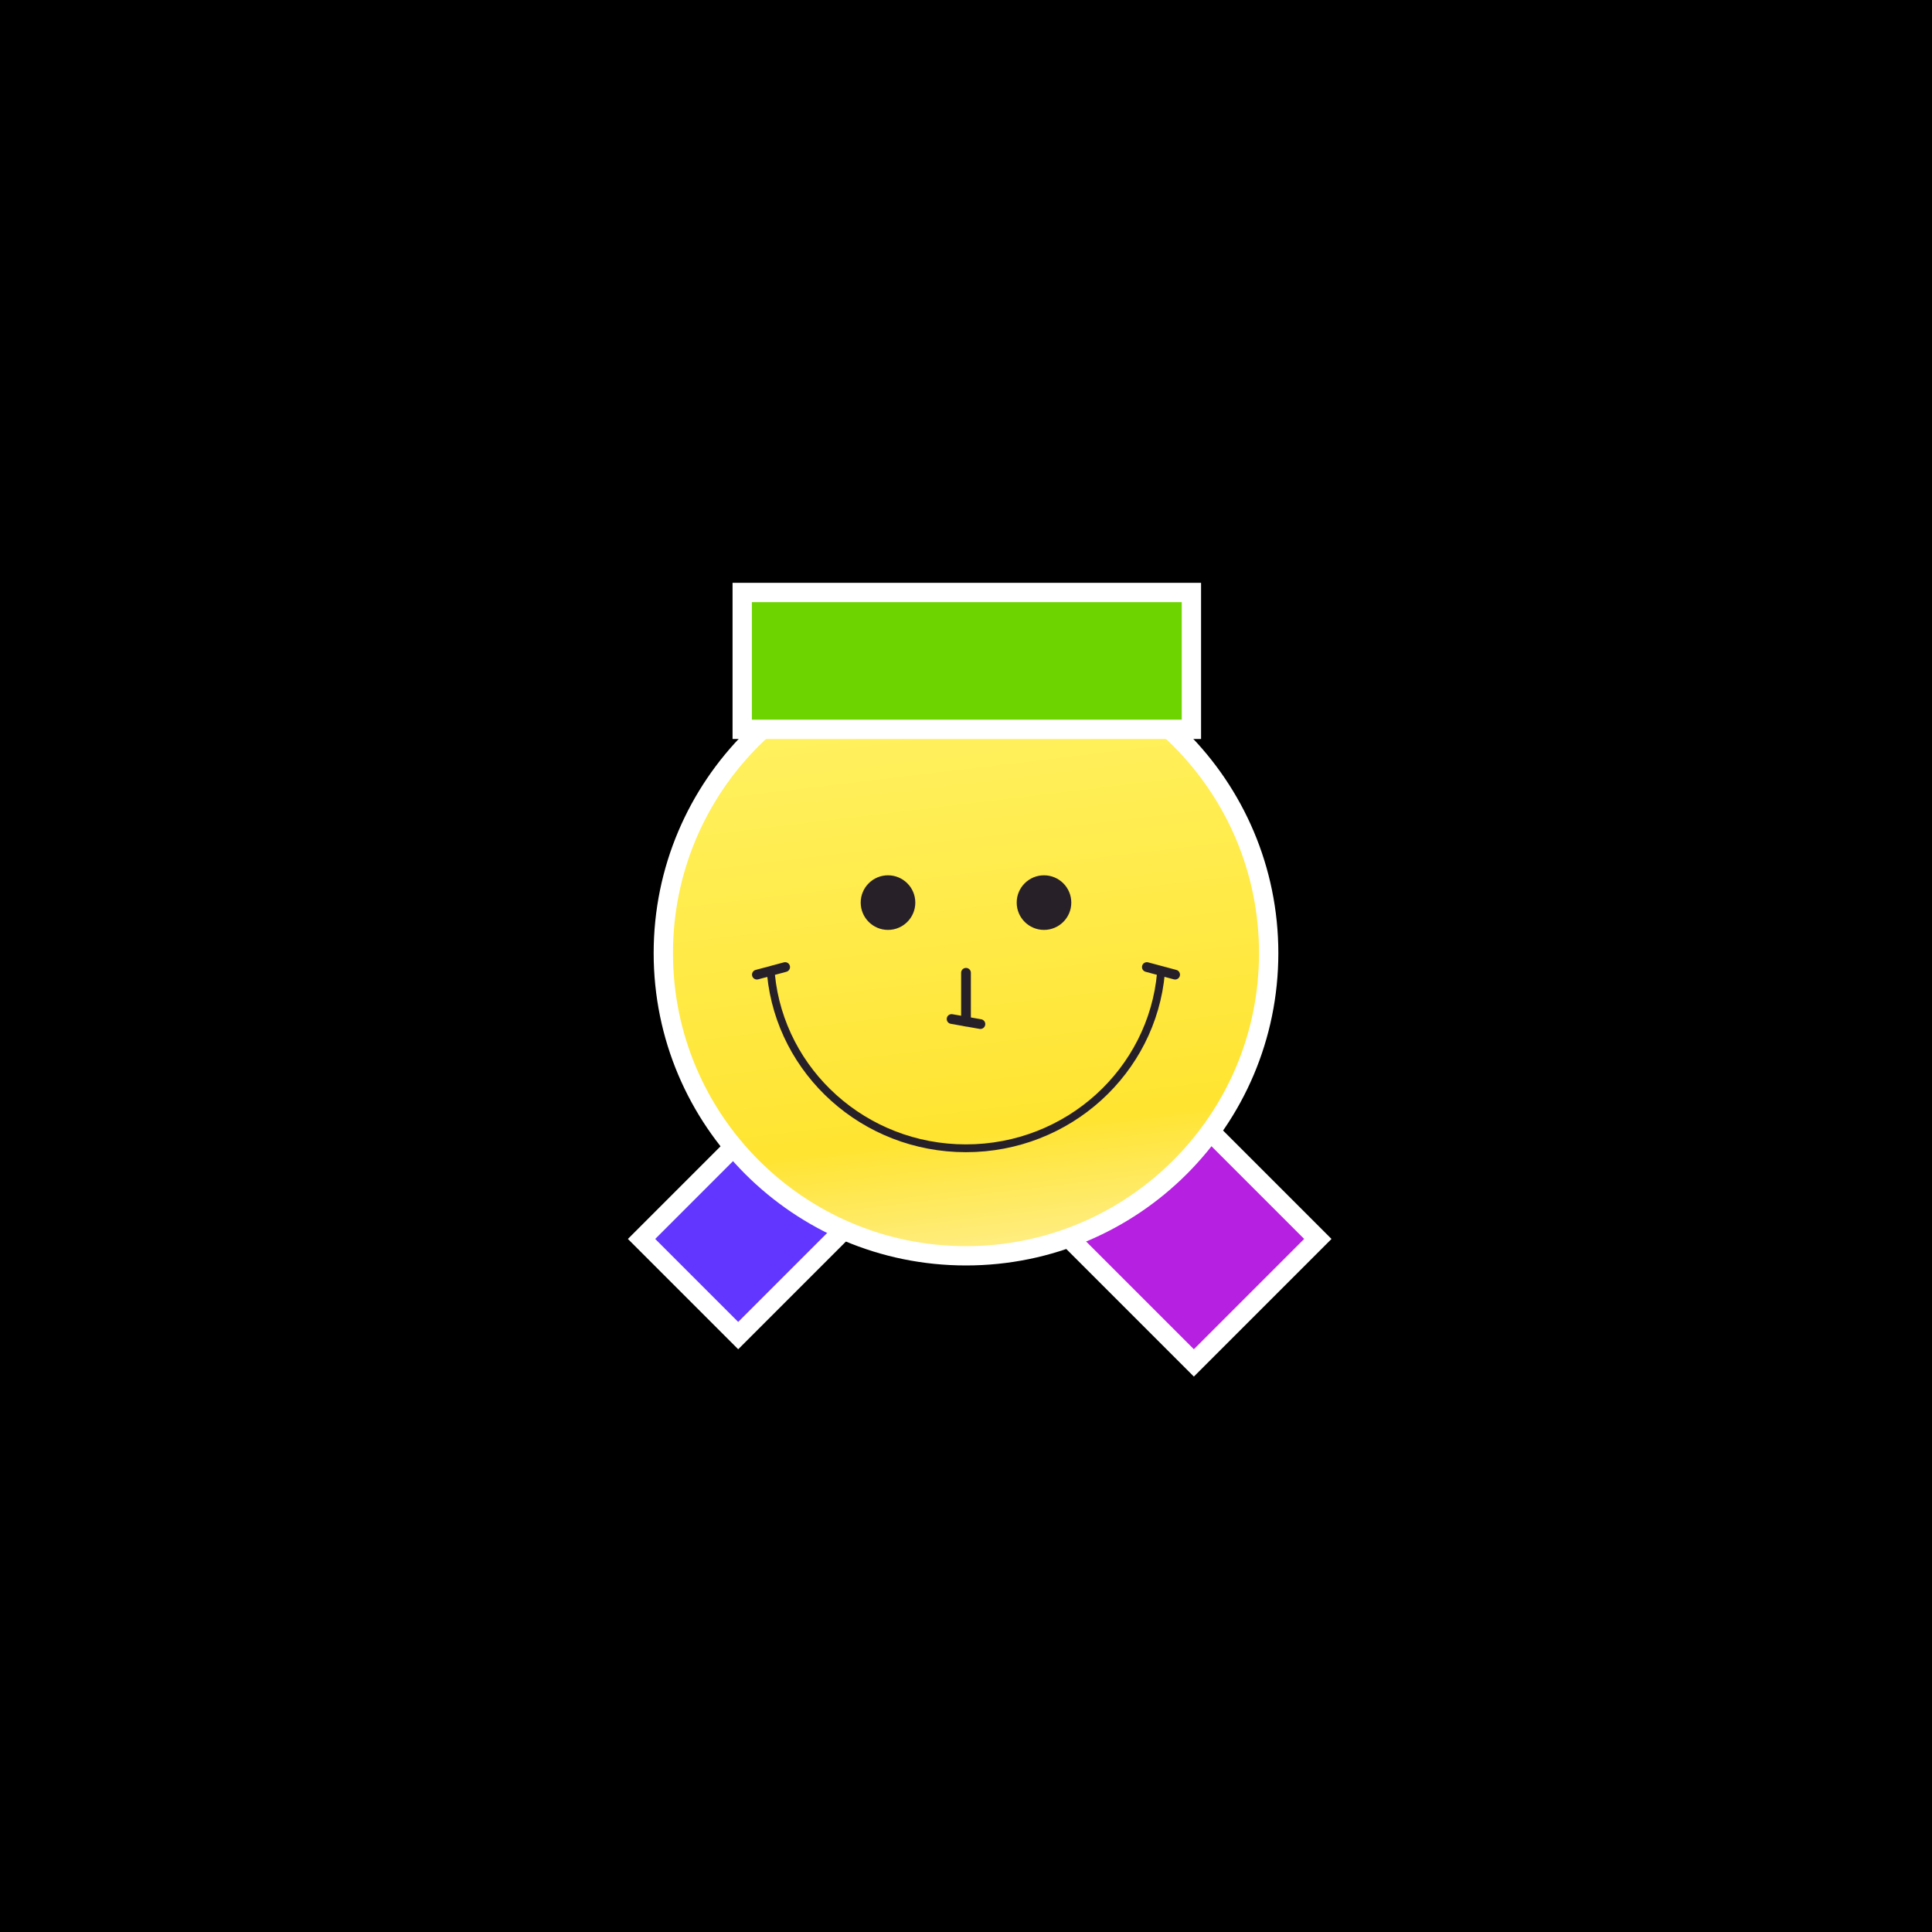
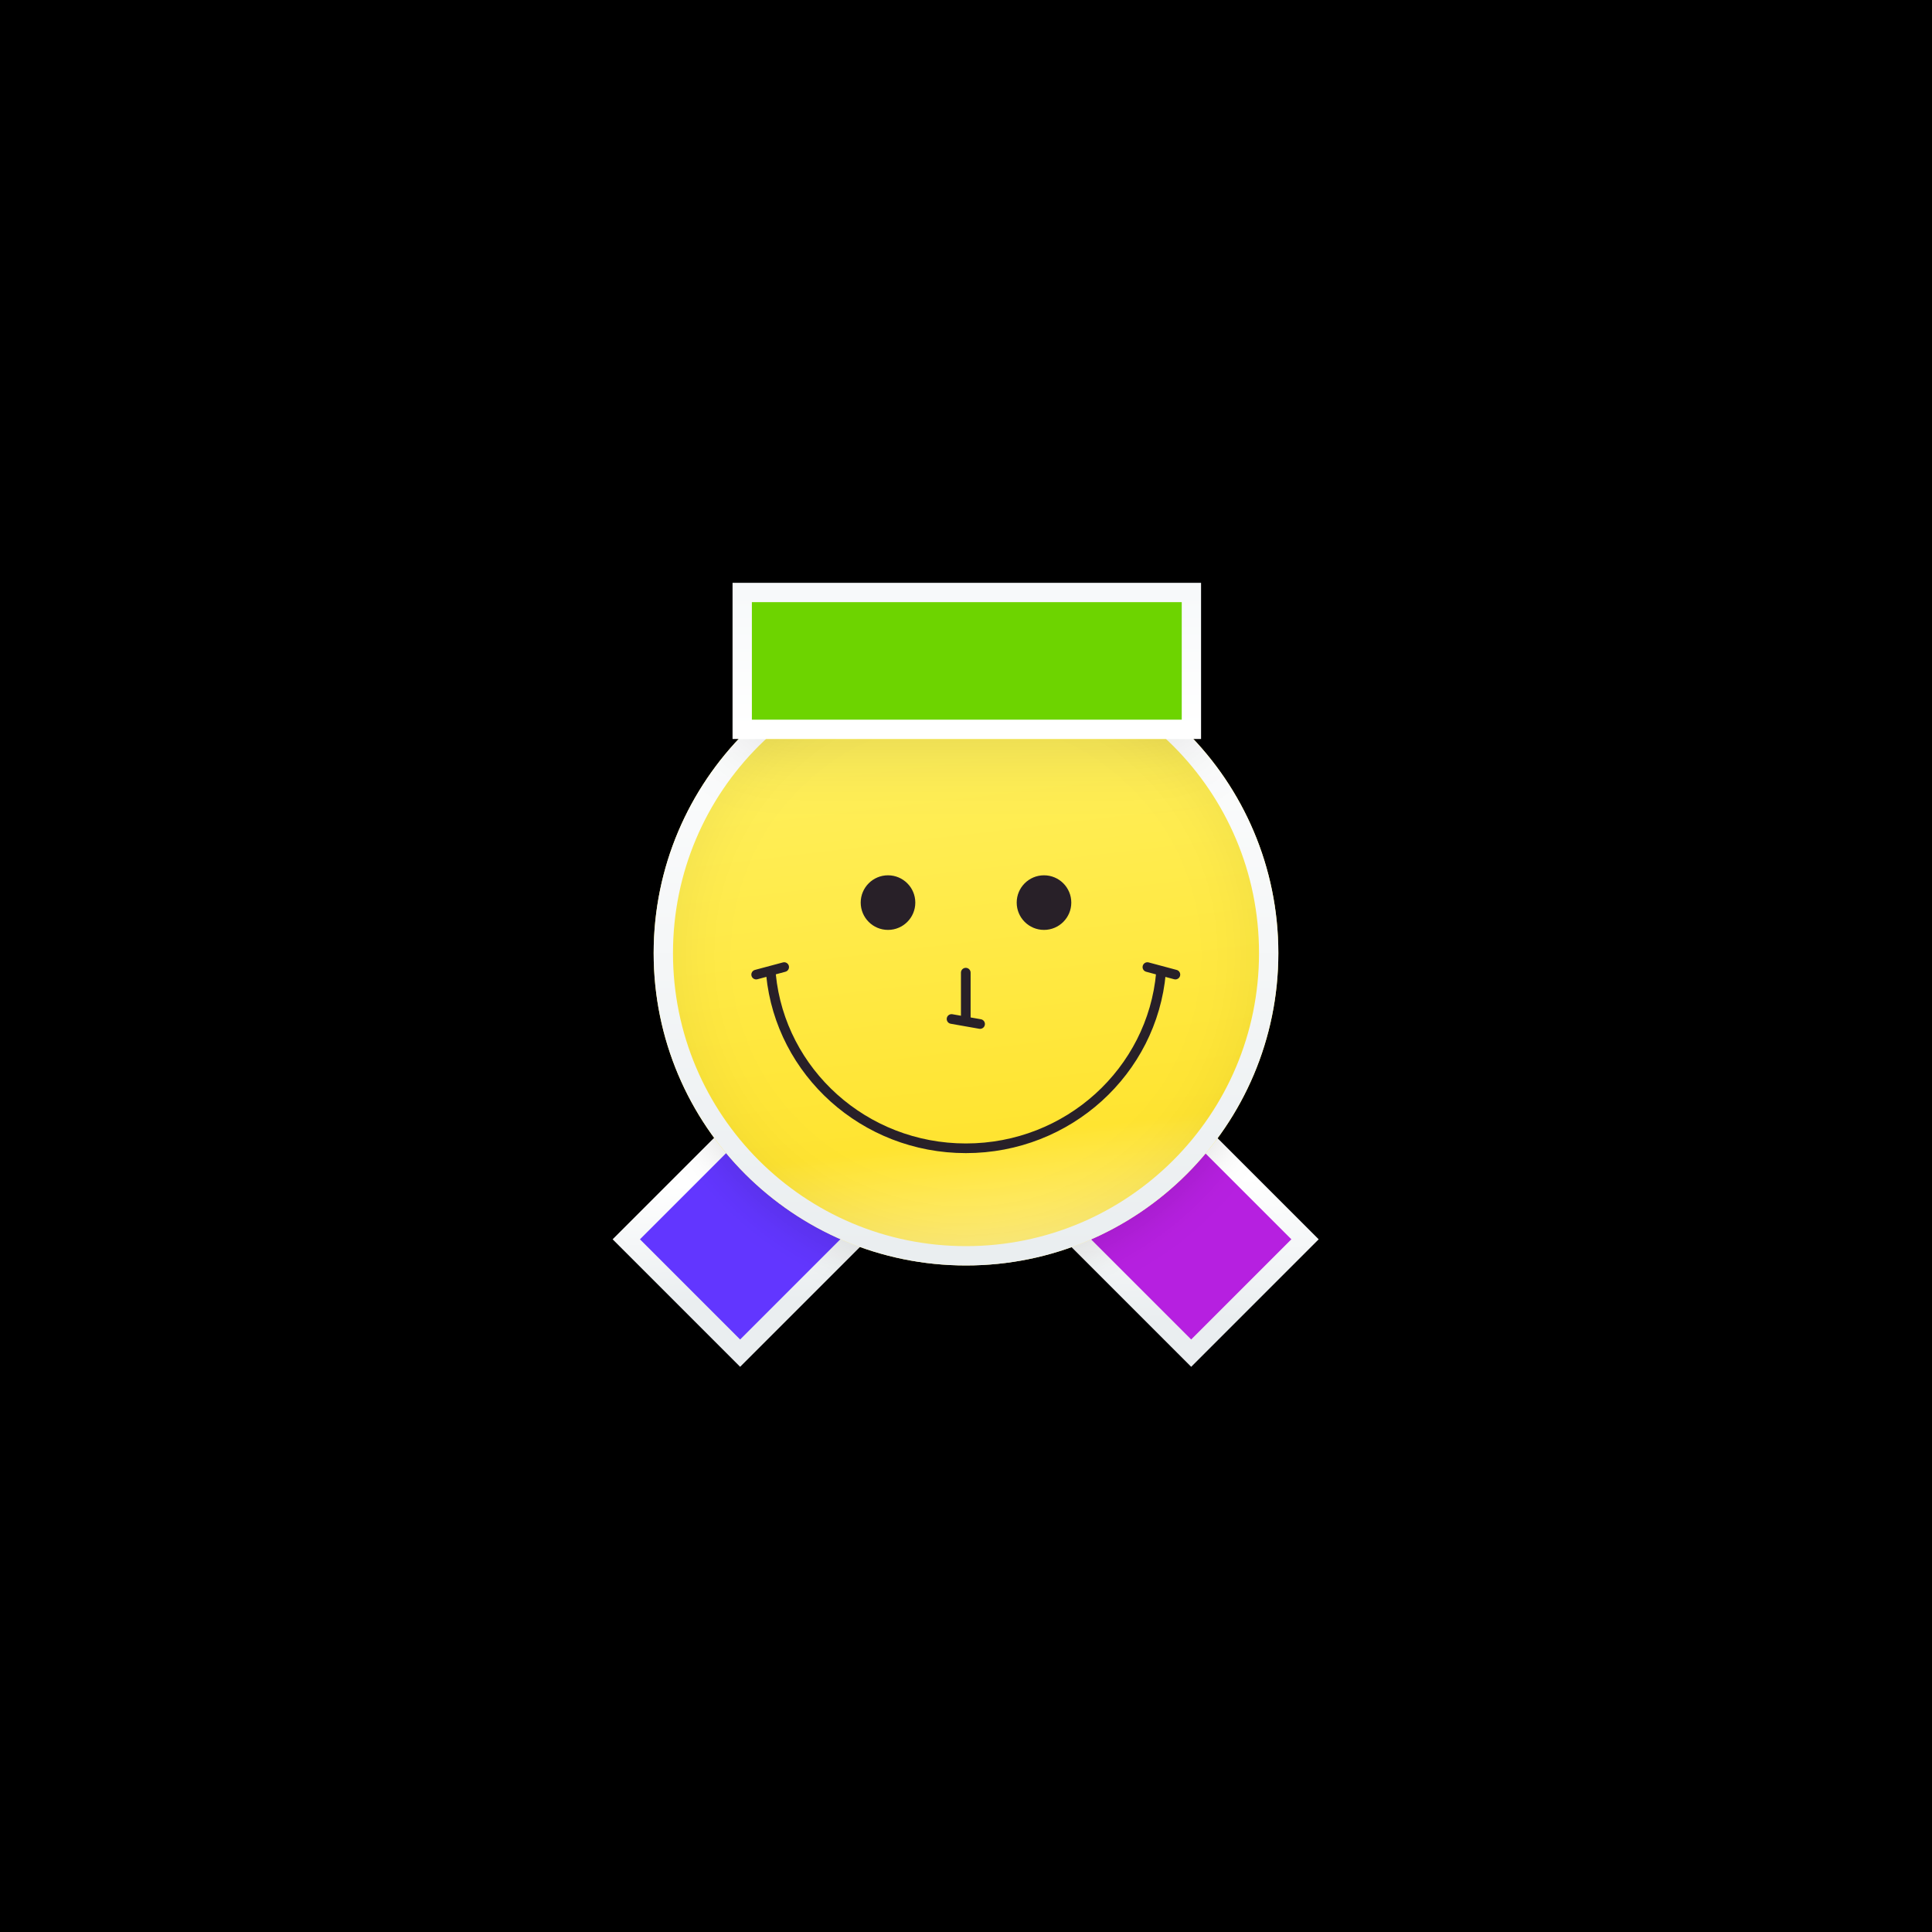
- <svg xmlns="http://www.w3.org/2000/svg" xmlns:xlink="http://www.w3.org/1999/xlink" height="1200" viewBox="0 0 1200 1200" width="1200">
+ <svg xmlns="http://www.w3.org/2000/svg" xmlns:xlink="http://www.w3.org/1999/xlink" width="1200px" height="1200px" viewBox="0 0 1200 1200" version="1.1">
  <defs>
-     <path id="a" d="m0 0h1200v1200h-1200z" />
-     <linearGradient id="b" x1="43.869%" x2="55.869%" y1="0%" y2="100%">
-       <stop offset="0" stop-color="#fff265" />
-       <stop offset=".797" stop-color="#ffe431" />
-       <stop offset="1" stop-color="#ffee87" />
+     <rect id="path-1" x="0" y="0" width="1200" height="1200" />
+     <linearGradient x1="66.591%" y1="45.03%" x2="104.043%" y2="57.397%" id="linearGradient-3">
+       <stop stop-color="#FFFFFF" offset="0%" />
+       <stop stop-color="#EAEEF0" offset="100%" />
    </linearGradient>
-     <mask id="c" fill="#fff">
-       <use fill="#fff" fill-rule="evenodd" xlink:href="#a" />
-     </mask>
+     <linearGradient x1="32.409%" y1="44.055%" x2="3.55271368e-13%" y2="55.945%" id="linearGradient-4">
+       <stop stop-color="#FFFFFF" offset="0%" />
+       <stop stop-color="#EAEEF0" offset="100%" />
+     </linearGradient>
+     <linearGradient x1="43.869%" y1="0%" x2="55.869%" y2="100%" id="linearGradient-5">
+       <stop stop-color="#FFF265" offset="0%" />
+       <stop stop-color="#FFE431" offset="79.652%" />
+       <stop stop-color="#FFEE87" offset="100%" />
+     </linearGradient>
+     <linearGradient x1="50%" y1="0%" x2="50%" y2="100%" id="linearGradient-6">
+       <stop stop-color="#FFFFFF" offset="0%" />
+       <stop stop-color="#EAEEF0" offset="100%" />
+     </linearGradient>
+     <circle id="path-7" cx="211" cy="230" r="194" />
+     <filter x="-10.3%" y="-8.2%" width="120.6%" height="120.6%" filterUnits="objectBoundingBox" id="filter-8">
+       <feOffset dx="0" dy="8" in="SourceAlpha" result="shadowOffsetOuter1" />
+       <feGaussianBlur stdDeviation="12" in="shadowOffsetOuter1" result="shadowBlurOuter1" />
+       <feComposite in="shadowBlurOuter1" in2="SourceAlpha" operator="out" result="shadowBlurOuter1" />
+       <feColorMatrix values="0 0 0 0 0   0 0 0 0 0   0 0 0 0 0  0 0 0 0.1 0" type="matrix" in="shadowBlurOuter1" />
+     </filter>
+     <filter x="-12.5%" y="-10.4%" width="125.0%" height="125.0%" filterUnits="objectBoundingBox" id="filter-9">
+       <feGaussianBlur stdDeviation="24" in="SourceAlpha" result="shadowBlurInner1" />
+       <feOffset dx="0" dy="1" in="shadowBlurInner1" result="shadowOffsetInner1" />
+       <feComposite in="shadowOffsetInner1" in2="SourceAlpha" operator="arithmetic" k2="-1" k3="1" result="shadowInnerInner1" />
+       <feColorMatrix values="0 0 0 0 0   0 0 0 0 0   0 0 0 0 0  0 0 0 0.1 0" type="matrix" in="shadowInnerInner1" />
+     </filter>
+     <linearGradient x1="50%" y1="100%" x2="50%" y2="3.061617e-15%" id="linearGradient-10">
+       <stop stop-color="#FFFFFF" offset="0%" />
+       <stop stop-color="#F7F9FA" offset="100%" />
+     </linearGradient>
+     <rect id="path-11" x="66" y="0" width="291" height="97" />
+     <filter x="-22.0%" y="-57.7%" width="144.0%" height="232.0%" filterUnits="objectBoundingBox" id="filter-12">
+       <feOffset dx="0" dy="8" in="SourceAlpha" result="shadowOffsetOuter1" />
+       <feGaussianBlur stdDeviation="20" in="shadowOffsetOuter1" result="shadowBlurOuter1" />
+       <feComposite in="shadowBlurOuter1" in2="SourceAlpha" operator="out" result="shadowBlurOuter1" />
+       <feColorMatrix values="0 0 0 0 0   0 0 0 0 0   0 0 0 0 0  0 0 0 0.1 0" type="matrix" in="shadowBlurOuter1" />
+     </filter>
  </defs>
-   <g fill="none" fill-rule="evenodd">
-     <use fill="#000" xlink:href="#a" />
-     <g mask="url(#c)">
-       <g transform="translate(390 362)">
-         <path d="m131.688 284.577h302.667v108.889h-302.667z" fill="#b620e0" fill-rule="evenodd" stroke="#fff" stroke-width="12" transform="matrix(.7071068 .7071068 -.7071068 .7071068 322.6196 -100.8294)" />
-         <path d="m-2.312 296.577h278.667v84.889h-278.667z" fill="#6236ff" fill-rule="evenodd" stroke="#fff" stroke-width="12" transform="matrix(.7071068 -.7071068 .7071068 .7071068 -199.5918 196.186)" />
-         <circle cx="210" cy="230" fill="url(#b)" fill-rule="evenodd" r="188" stroke="#fff" stroke-width="12" />
-         <path d="m71 6h279v85h-279z" fill="#6dd400" fill-rule="evenodd" stroke="#fff" stroke-width="12" />
-         <path d="m88.889 243.511c6.023 60.464 57.92 107.711 121.05 107.711 63.578 0 115.763-47.92 121.172-109" fill="none" stroke="#282028" stroke-linecap="round" stroke-width="4.844" />
-         <g fill-rule="evenodd">
-           <rect fill="#282028" height="6.056" rx="3.028" transform="matrix(.9848077 .1736482 -.1736482 .9848077 50.51013 -32.32617)" width="24.222" x="197.889" y="269.476" />
-           <rect fill="#282028" height="6.056" rx="3.028" transform="matrix(.9659258 .258819 -.258819 .9659258 73.66155 -77.48548)" width="24.222" x="319" y="237.987" />
-           <rect fill="#282028" height="6.056" rx="3.028" transform="matrix(.9659258 -.258819 .258819 .9659258 -59.35039 31.21852)" width="24.222" x="76.778" y="237.987" />
-           <rect fill="#282028" height="6.056" rx="3.028" transform="matrix(0 -1 1 0 -47.36111 467.3611)" width="36.333" x="191.833" y="254.333" />
-           <circle cx="161.556" cy="198.622" fill="#282028" r="16.956" />
-           <circle cx="258.444" cy="198.622" fill="#282028" r="16.956" />
+   <g id="🎨--插画" stroke="none" stroke-width="1" fill="none" fill-rule="evenodd">
+     <g id="smile">
+       <mask id="mask-2" fill="white">
+         <use xlink:href="#path-1" />
+       </mask>
+       <use id="蒙版" fill="#000000" xlink:href="#path-1" />
+       <g id="编组" mask="url(#mask-2)">
+         <g transform="translate(389, 362)">
+           <rect id="矩形" stroke="url(#linearGradient-3)" stroke-width="12" fill="#B620E0" fill-rule="evenodd" transform="translate(283.6882, 340.5771) rotate(45) translate(-283.6882, -340.5771) " x="138.688" y="290.577" width="290" height="100" />
+           <rect id="矩形备份-4" stroke="url(#linearGradient-4)" stroke-width="12" fill="#6236FF" fill-rule="evenodd" transform="translate(137.8858, 340.5771) rotate(-45) translate(-137.8858, -340.5771) " x="-7.114" y="290.577" width="290" height="100" />
+           <g id="椭圆形" stroke="none" fill="none">
+             <use fill="black" fill-opacity="1" filter="url(#filter-8)" xlink:href="#path-7" />
+             <use fill="url(#linearGradient-5)" fill-rule="evenodd" xlink:href="#path-7" />
+             <use fill="black" fill-opacity="1" filter="url(#filter-9)" xlink:href="#path-7" />
+             <circle stroke="url(#linearGradient-6)" stroke-width="12" stroke-linejoin="square" cx="211" cy="230" r="188" />
+           </g>
+           <g id="矩形备份-5" stroke="none" fill="none">
+             <use fill="black" fill-opacity="1" filter="url(#filter-12)" xlink:href="#path-11" />
+             <rect stroke="url(#linearGradient-10)" stroke-width="12" stroke-linejoin="square" fill="#6DD400" fill-rule="evenodd" x="72" y="6" width="279" height="85" />
+           </g>
+           <path d="M89.889,243.511 C95.912,303.975 147.809,351.222 210.939,351.222 C274.517,351.222 326.703,303.302 332.111,242.222" id="路径" stroke="#282028" stroke-width="6" fill="none" stroke-linecap="round" />
+           <rect id="矩形" stroke="none" fill="#282028" fill-rule="evenodd" transform="translate(210.8889, 272.4759) rotate(10) translate(-210.8889, -272.4759) " x="198.889" y="269.476" width="24" height="6" rx="3" />
+           <rect id="矩形备份-2" stroke="none" fill="#282028" fill-rule="evenodd" transform="translate(332.3676, 241.0036) rotate(15) translate(-332.3676, -241.0036) " x="320.368" y="238.004" width="24" height="6" rx="3" />
+           <rect id="矩形备份-3" stroke="none" fill="#282028" fill-rule="evenodd" transform="translate(89.36757, 241.0036) rotate(-15) translate(-89.36757, -241.0036) " x="77.368" y="238.004" width="24" height="6" rx="3" />
+           <rect id="矩形备份" stroke="none" fill="#282028" fill-rule="evenodd" transform="translate(210.8611, 257.1389) rotate(-90) translate(-210.8611, -257.1389) " x="192.861" y="254.139" width="36" height="6" rx="3" />
+           <circle id="椭圆形" stroke="none" fill="#282028" fill-rule="evenodd" cx="162.556" cy="198.622" r="16.956" />
+           <circle id="椭圆形备份" stroke="none" fill="#282028" fill-rule="evenodd" cx="259.444" cy="198.622" r="16.956" />
        </g>
      </g>
    </g>
  </g>
</svg>
